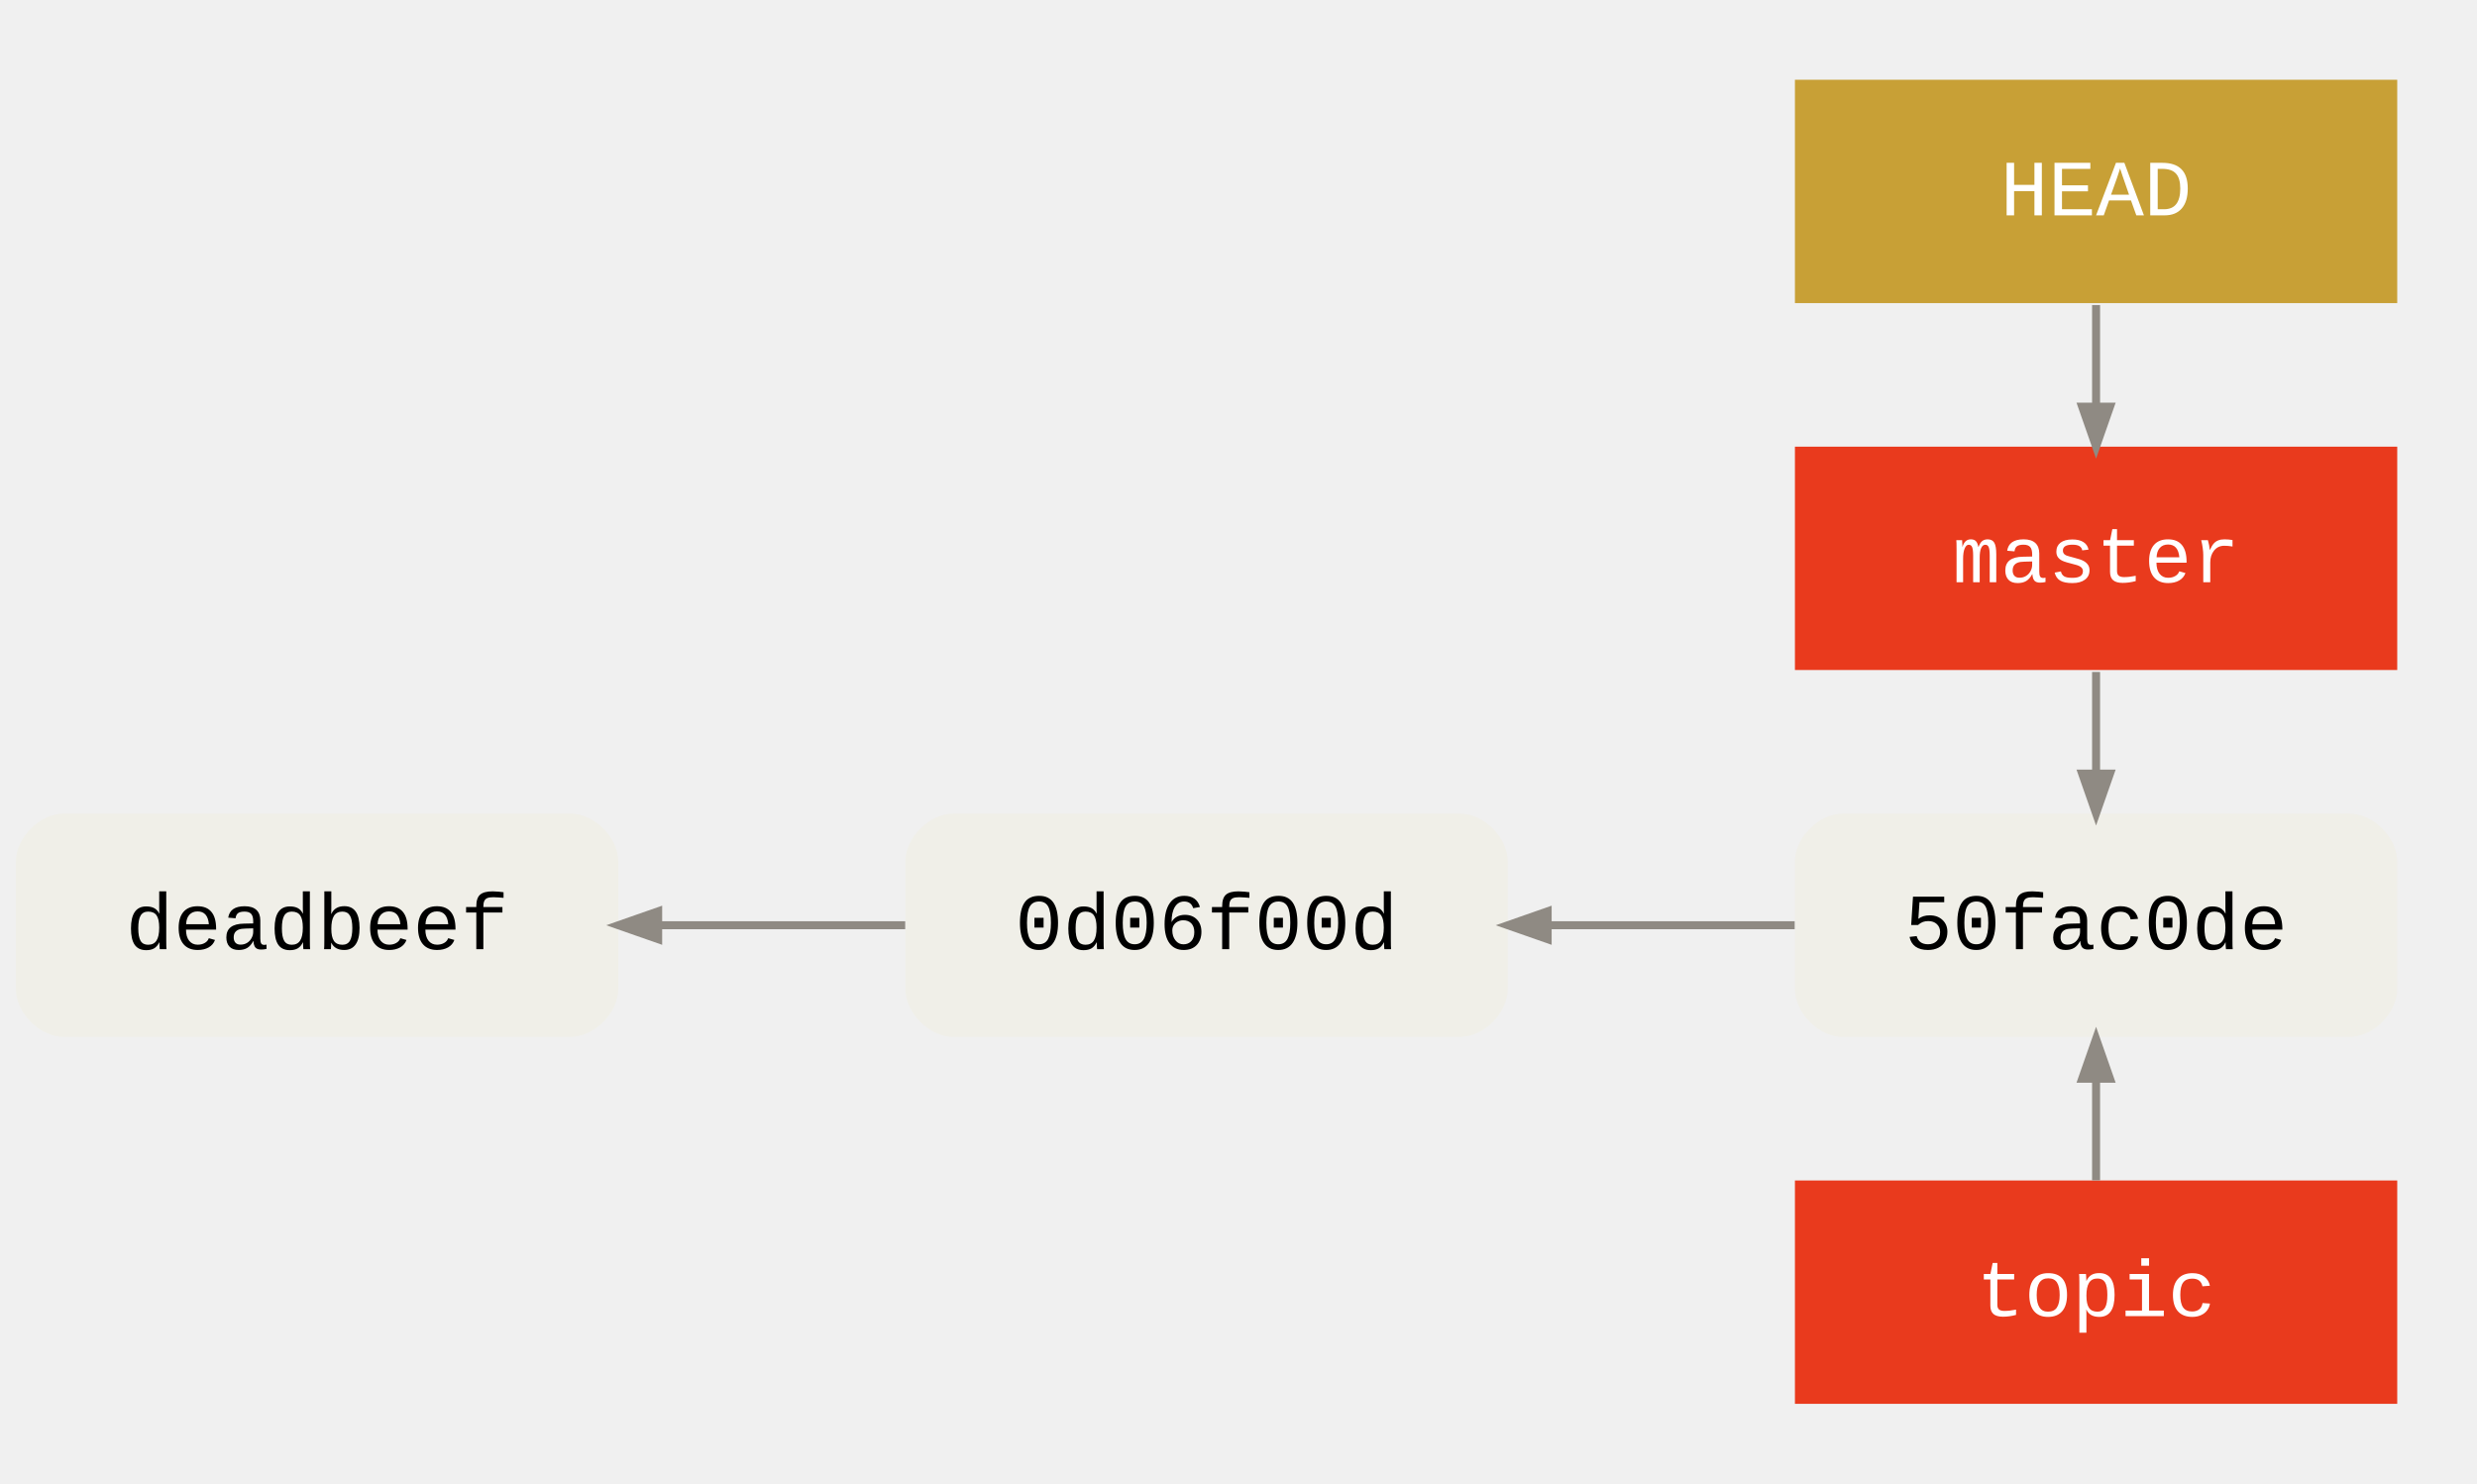
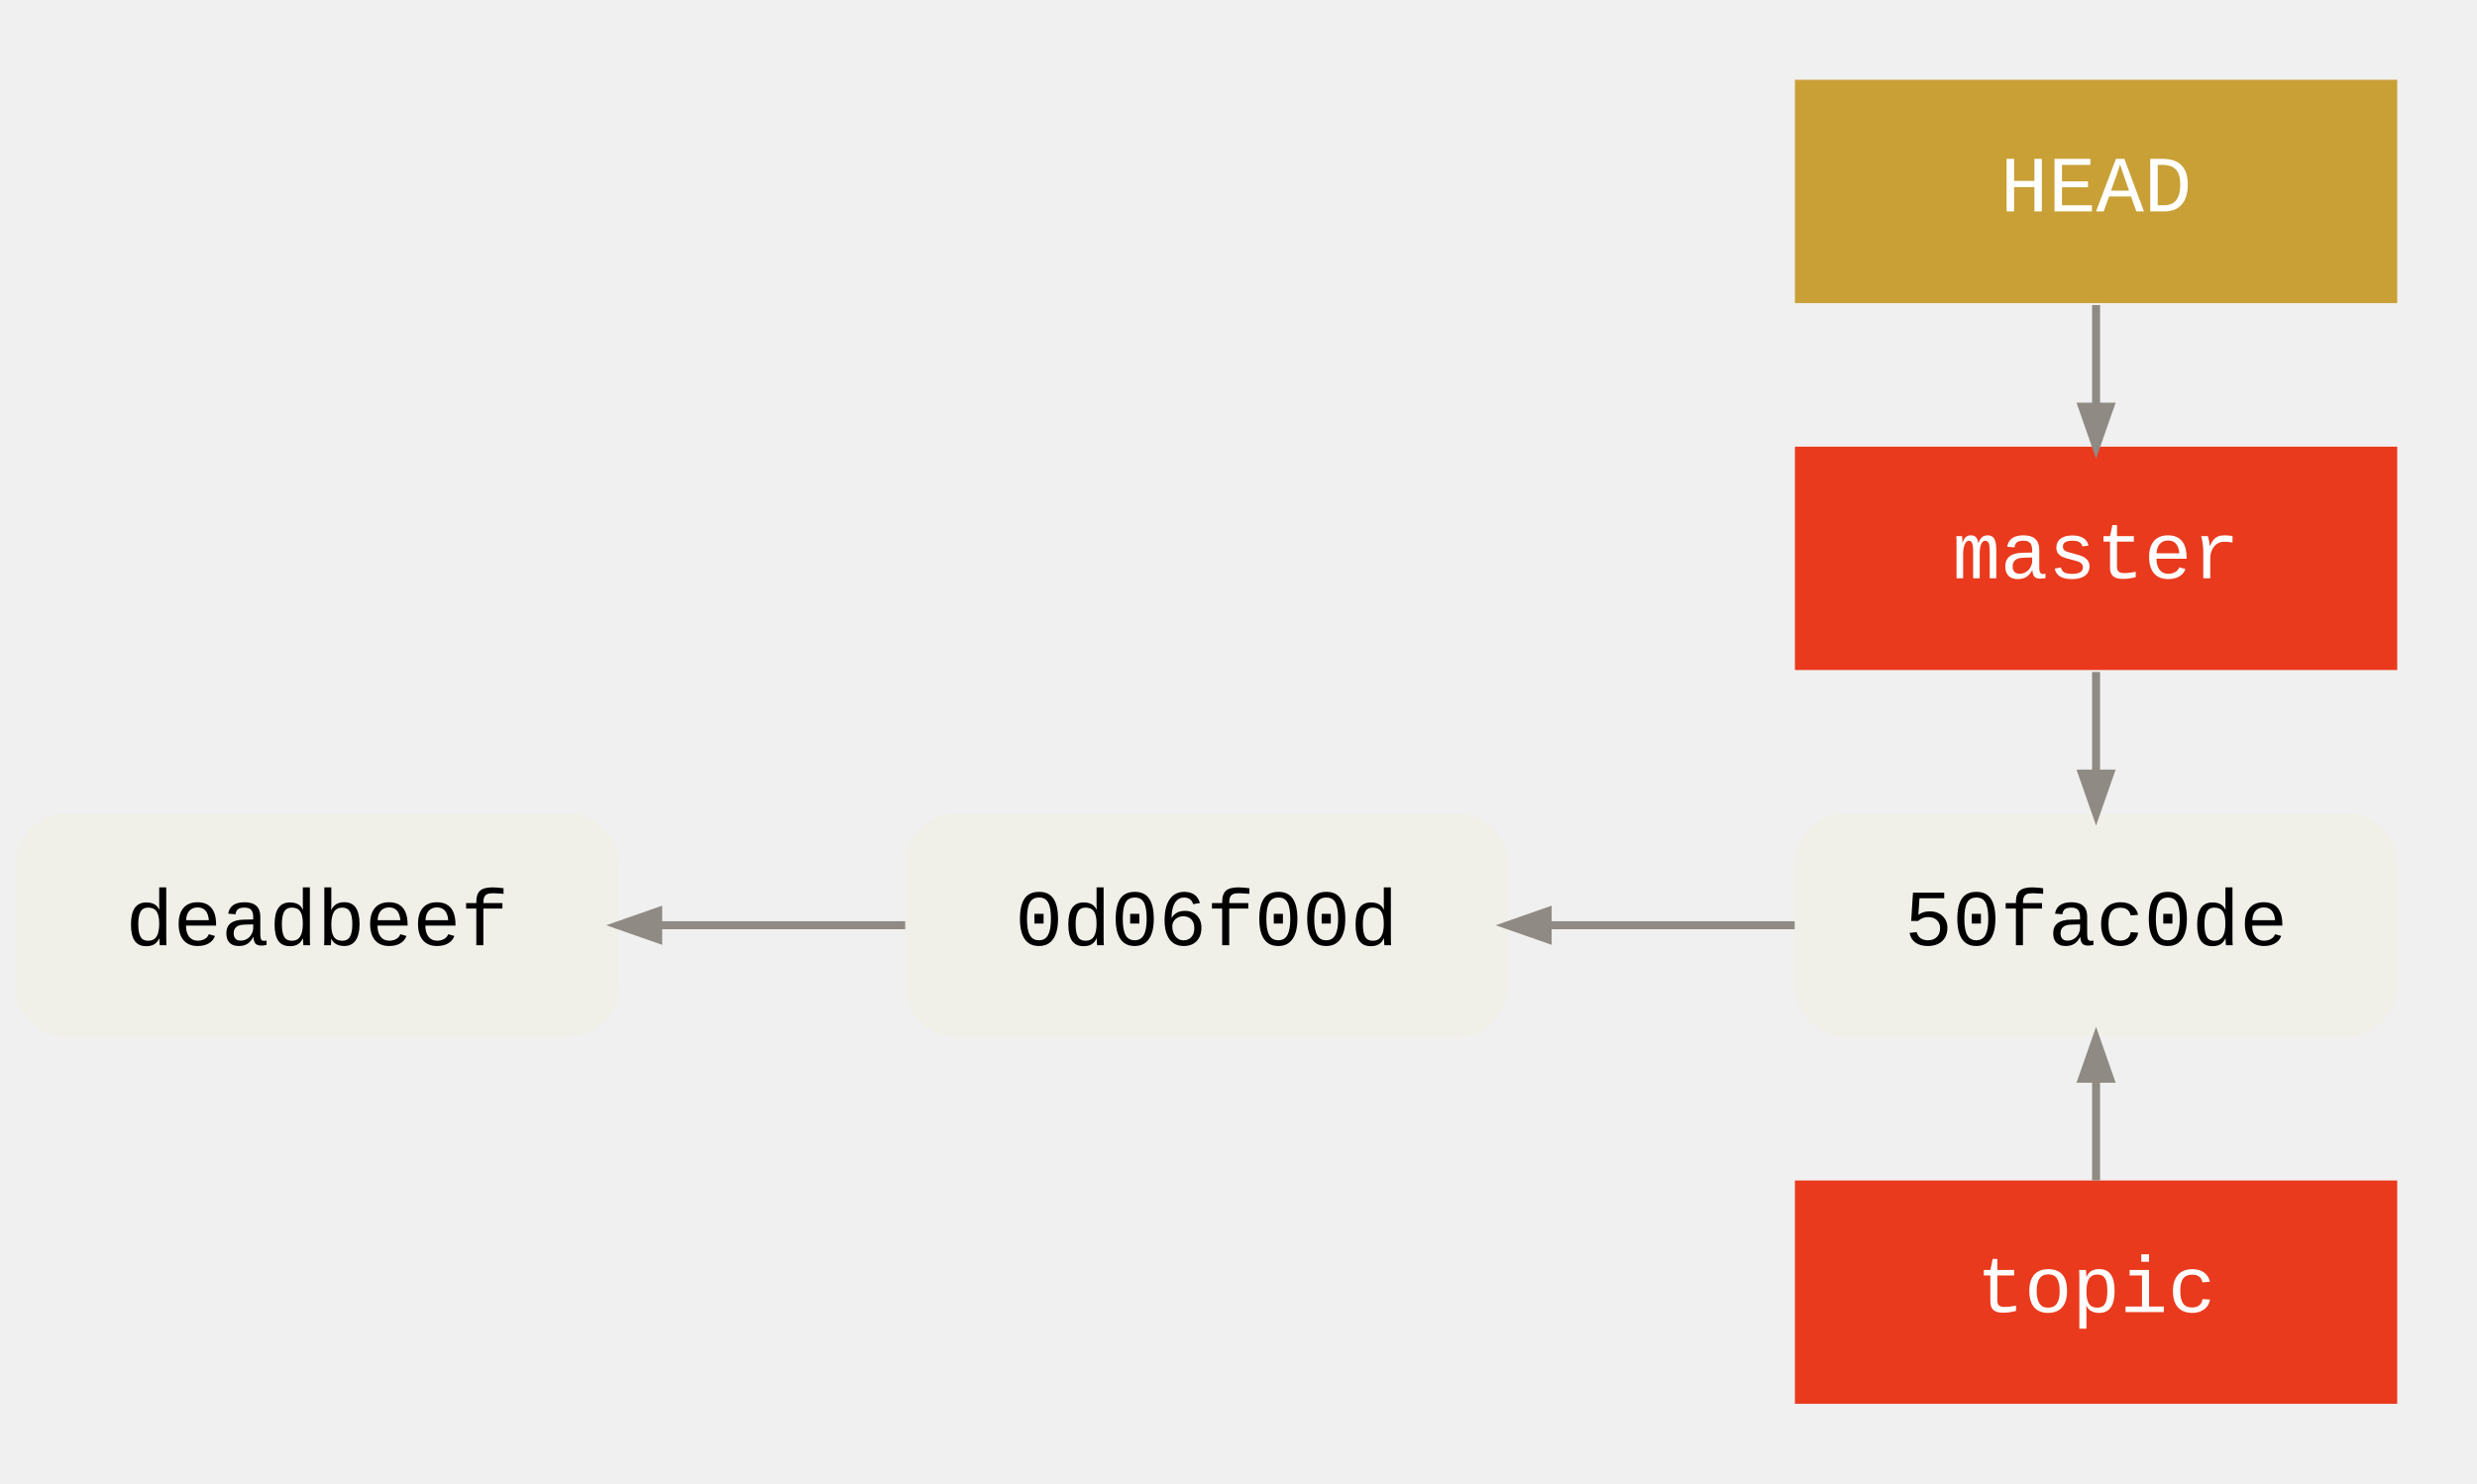
<svg xmlns="http://www.w3.org/2000/svg" width="621pt" height="372pt" viewBox="0.00 0.00 621.00 372.00">
  <g id="graph0" class="graph" transform="scale(1 1) rotate(0) translate(4 368)">
    <g id="clust1" class="cluster">
      <polygon fill="transparent" stroke="transparent" points="438,-8 438,-356 605,-356 605,-8 438,-8" />
    </g>
    <g id="node1" class="node">
      <path fill="#f0efe8" stroke="black" stroke-width="0" d="M139,-164C139,-164 12,-164 12,-164 6,-164 0,-158 0,-152 0,-152 0,-120 0,-120 0,-114 6,-108 12,-108 12,-108 139,-108 139,-108 145,-108 151,-114 151,-120 151,-120 151,-152 151,-152 151,-158 145,-164 139,-164" />
-       <text text-anchor="middle" x="75.5" y="-130" font-family="Menlo, Monaco, Consolas, Lucida Console, Courier New, monospace" font-size="20.00">deadbeef</text>
+       <text text-anchor="middle" x="75.5" y="-131" font-family="Menlo, Monaco, Consolas, Lucida Console, Courier New, monospace" font-size="20.00">deadbeef</text>
    </g>
    <g id="node2" class="node">
      <path fill="#f0efe8" stroke="black" stroke-width="0" d="M362,-164C362,-164 235,-164 235,-164 229,-164 223,-158 223,-152 223,-152 223,-120 223,-120 223,-114 229,-108 235,-108 235,-108 362,-108 362,-108 368,-108 374,-114 374,-120 374,-120 374,-152 374,-152 374,-158 368,-164 362,-164" />
-       <text text-anchor="middle" x="298.5" y="-130" font-family="Menlo, Monaco, Consolas, Lucida Console, Courier New, monospace" font-size="20.00">0d06f00d</text>
+       <text text-anchor="middle" x="298.5" y="-131" font-family="Menlo, Monaco, Consolas, Lucida Console, Courier New, monospace" font-size="20.00">0d06f00d</text>
    </g>
    <g id="edge1" class="edge">
      <path fill="none" stroke="#8f8a83" stroke-width="2" d="M161.2,-136C181.53,-136 203.1,-136 222.94,-136" />
      <polygon fill="#8f8a83" stroke="#8f8a83" stroke-width="2" points="161.01,-132.5 151.01,-136 161.01,-139.5 161.01,-132.5" />
    </g>
    <g id="node3" class="node">
      <path fill="#f0efe8" stroke="black" stroke-width="0" d="M585,-164C585,-164 458,-164 458,-164 452,-164 446,-158 446,-152 446,-152 446,-120 446,-120 446,-114 452,-108 458,-108 458,-108 585,-108 585,-108 591,-108 597,-114 597,-120 597,-120 597,-152 597,-152 597,-158 591,-164 585,-164" />
-       <text text-anchor="middle" x="521.5" y="-130" font-family="Menlo, Monaco, Consolas, Lucida Console, Courier New, monospace" font-size="20.00">50fac0de</text>
+       <text text-anchor="middle" x="521.5" y="-131" font-family="Menlo, Monaco, Consolas, Lucida Console, Courier New, monospace" font-size="20.00">50fac0de</text>
    </g>
    <g id="edge2" class="edge">
      <path fill="none" stroke="#8f8a83" stroke-width="2" d="M384.2,-136C404.53,-136 426.1,-136 445.94,-136" />
      <polygon fill="#8f8a83" stroke="#8f8a83" stroke-width="2" points="384.01,-132.5 374.01,-136 384.01,-139.5 384.01,-132.5" />
    </g>
    <g id="node5" class="node">
      <polygon fill="#e93a1d" stroke="black" stroke-width="0" points="597,-256 446,-256 446,-200 597,-200 597,-256" />
-       <text text-anchor="middle" x="521.5" y="-222" font-family="Menlo, Monaco, Consolas, Lucida Console, Courier New, monospace" font-size="20.00" fill="#ffffff">master</text>
+       <text text-anchor="middle" x="521.5" y="-223" font-family="Menlo, Monaco, Consolas, Lucida Console, Courier New, monospace" font-size="20.00" fill="#ffffff">master</text>
    </g>
    <g id="edge3" class="edge">
      <path fill="none" stroke="#8f8a83" stroke-width="2" d="M521.5,-174.29C521.5,-182.7 521.5,-191.11 521.5,-199.51" />
      <polygon fill="#8f8a83" stroke="#8f8a83" stroke-width="2" points="525,-174.03 521.5,-164.03 518,-174.03 525,-174.03" />
    </g>
    <g id="node6" class="node">
      <polygon fill="#e93a1d" stroke="black" stroke-width="0" points="597,-72 446,-72 446,-16 597,-16 597,-72" />
-       <text text-anchor="middle" x="521.5" y="-38" font-family="Menlo, Monaco, Consolas, Lucida Console, Courier New, monospace" font-size="20.00" fill="#ffffff">topic</text>
+       <text text-anchor="middle" x="521.5" y="-39" font-family="Menlo, Monaco, Consolas, Lucida Console, Courier New, monospace" font-size="20.00" fill="#ffffff">topic</text>
    </g>
    <g id="edge5" class="edge">
      <path fill="none" stroke="#8f8a83" stroke-width="2" d="M521.5,-97.26C521.5,-88.85 521.5,-80.44 521.5,-72.03" />
      <polygon fill="#8f8a83" stroke="#8f8a83" stroke-width="2" points="518,-97.51 521.5,-107.51 525,-97.51 518,-97.51" />
    </g>
    <g id="node4" class="node">
      <polygon fill="#c8a036" stroke="black" stroke-width="0" points="597,-348 446,-348 446,-292 597,-292 597,-348" />
-       <text text-anchor="middle" x="521.5" y="-314" font-family="Menlo, Monaco, Consolas, Lucida Console, Courier New, monospace" font-size="20.00" fill="#ffffff">HEAD</text>
+       <text text-anchor="middle" x="521.5" y="-315" font-family="Menlo, Monaco, Consolas, Lucida Console, Courier New, monospace" font-size="20.00" fill="#ffffff">HEAD</text>
    </g>
    <g id="edge4" class="edge">
      <path fill="none" stroke="#8f8a83" stroke-width="2" d="M521.5,-266.29C521.5,-274.7 521.5,-283.11 521.5,-291.51" />
      <polygon fill="#8f8a83" stroke="#8f8a83" stroke-width="2" points="525,-266.03 521.5,-256.03 518,-266.03 525,-266.03" />
    </g>
  </g>
</svg>
